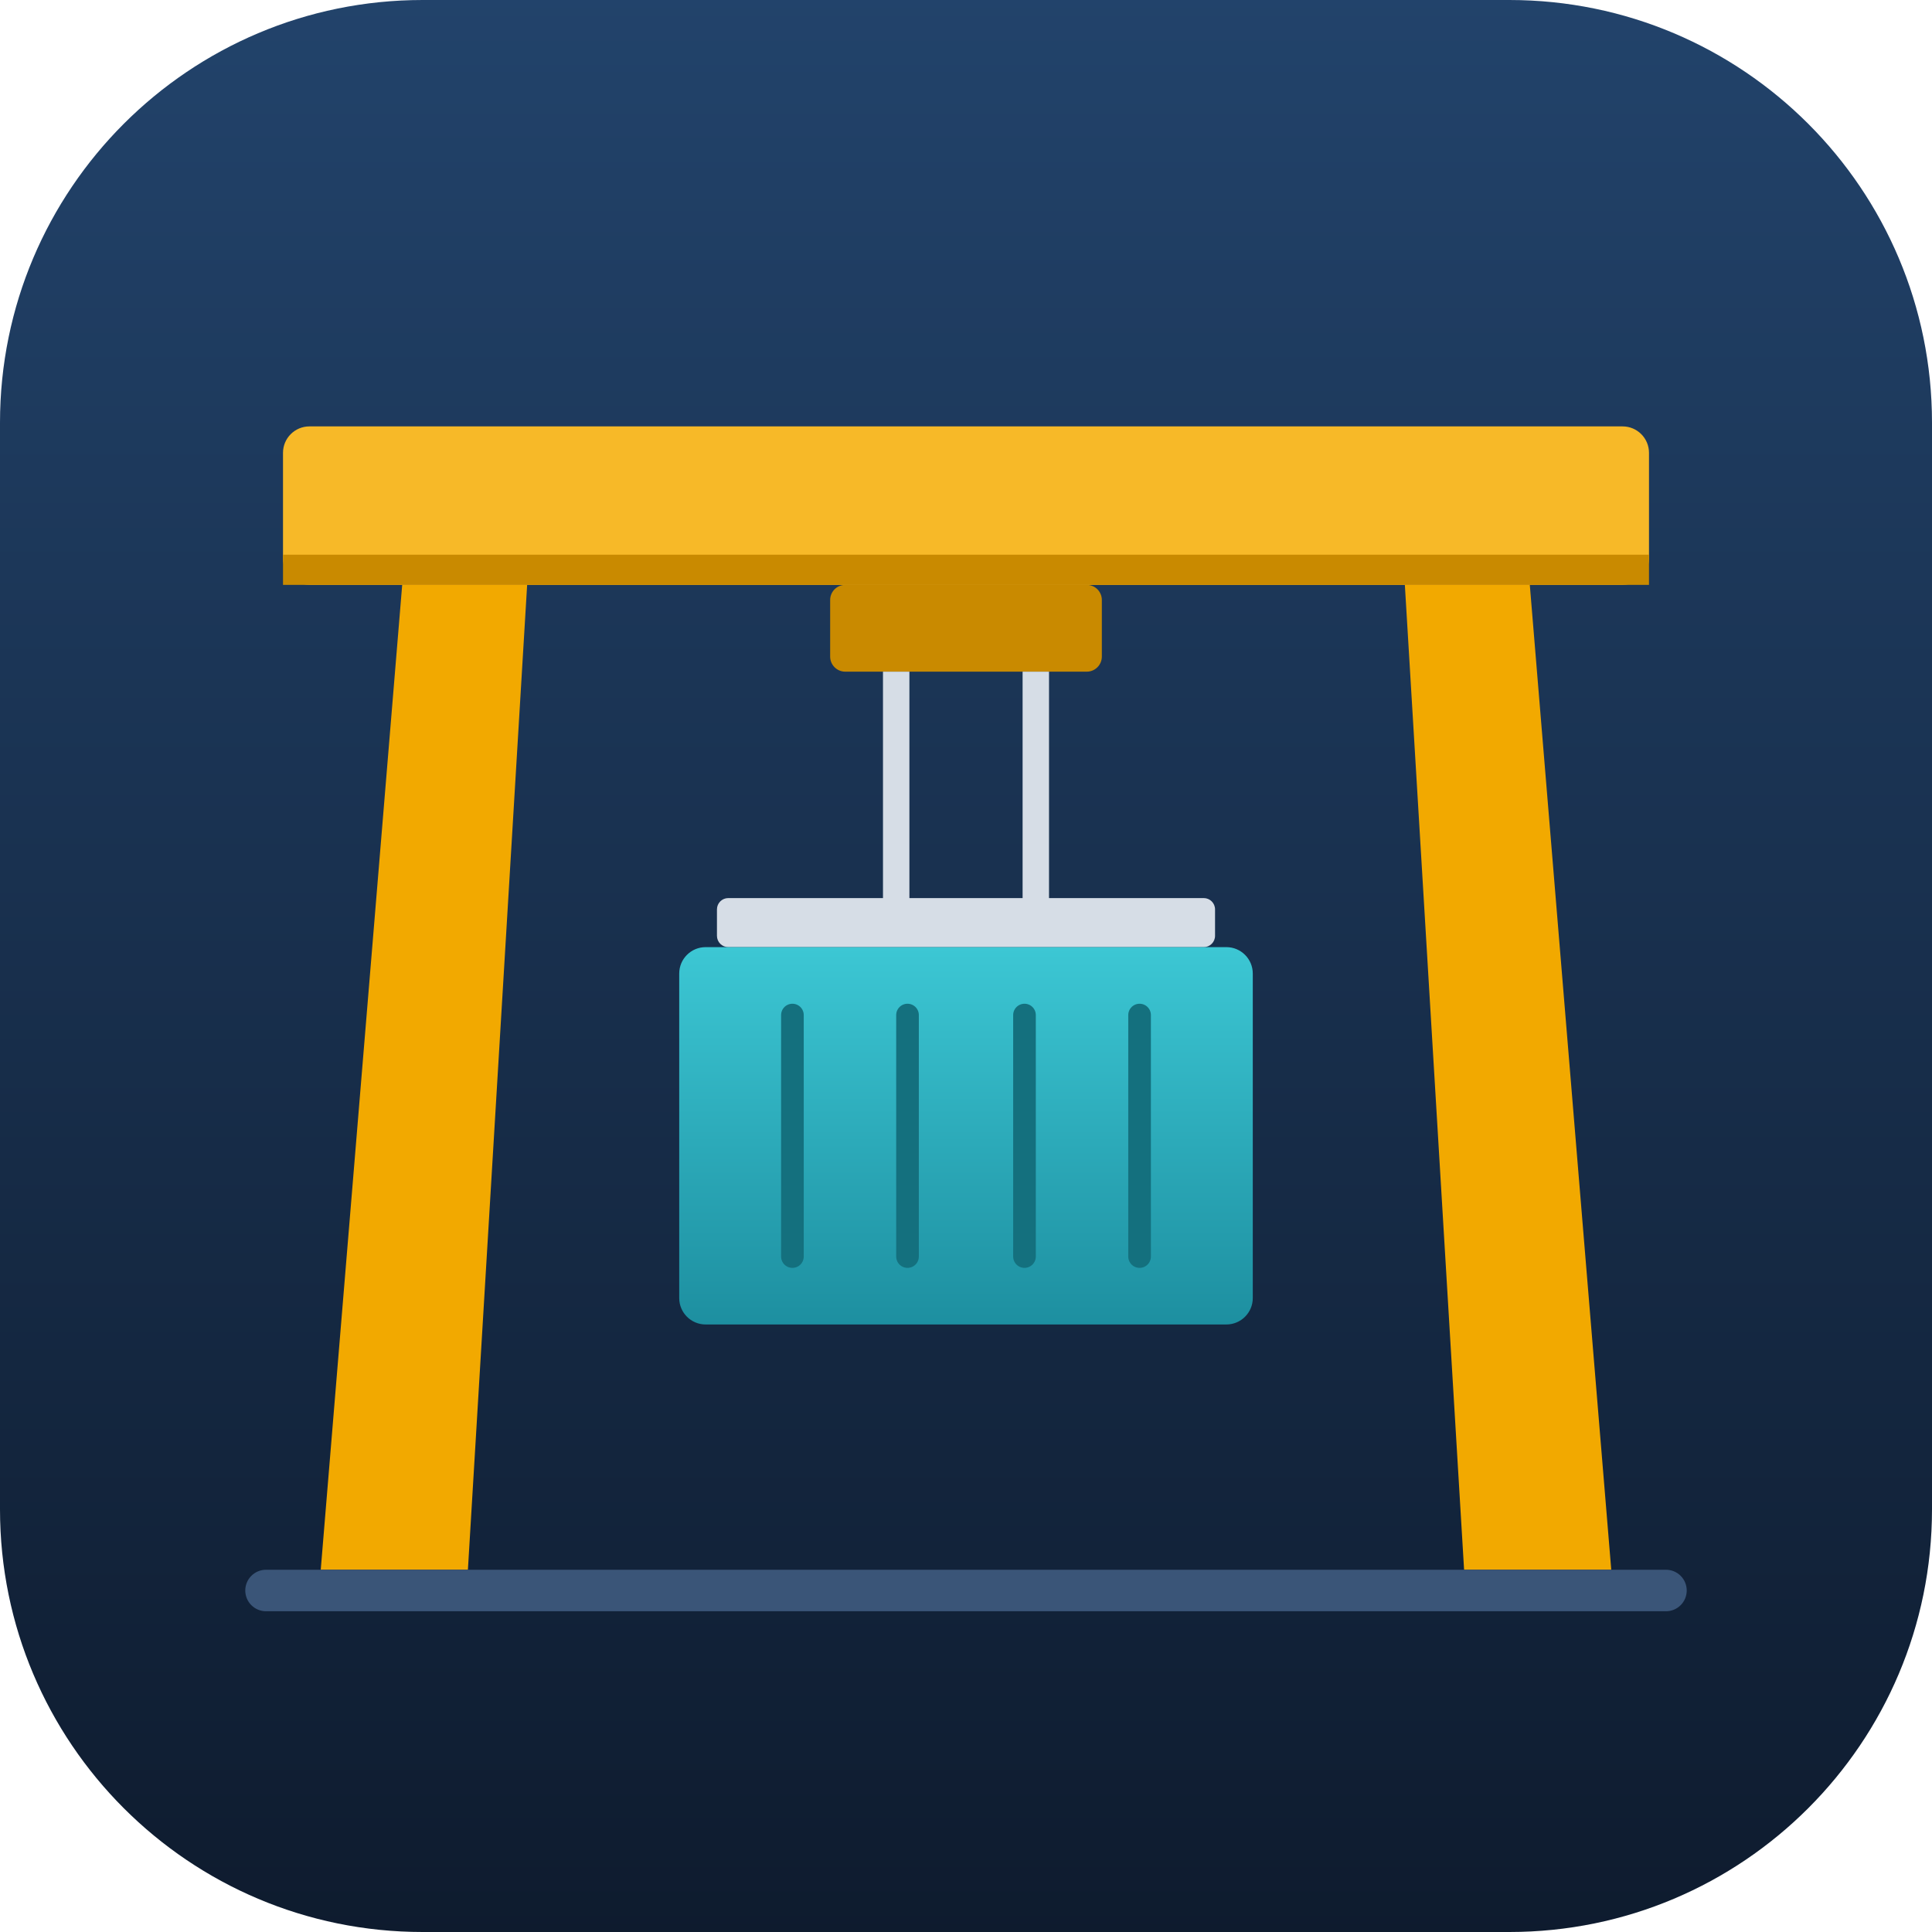
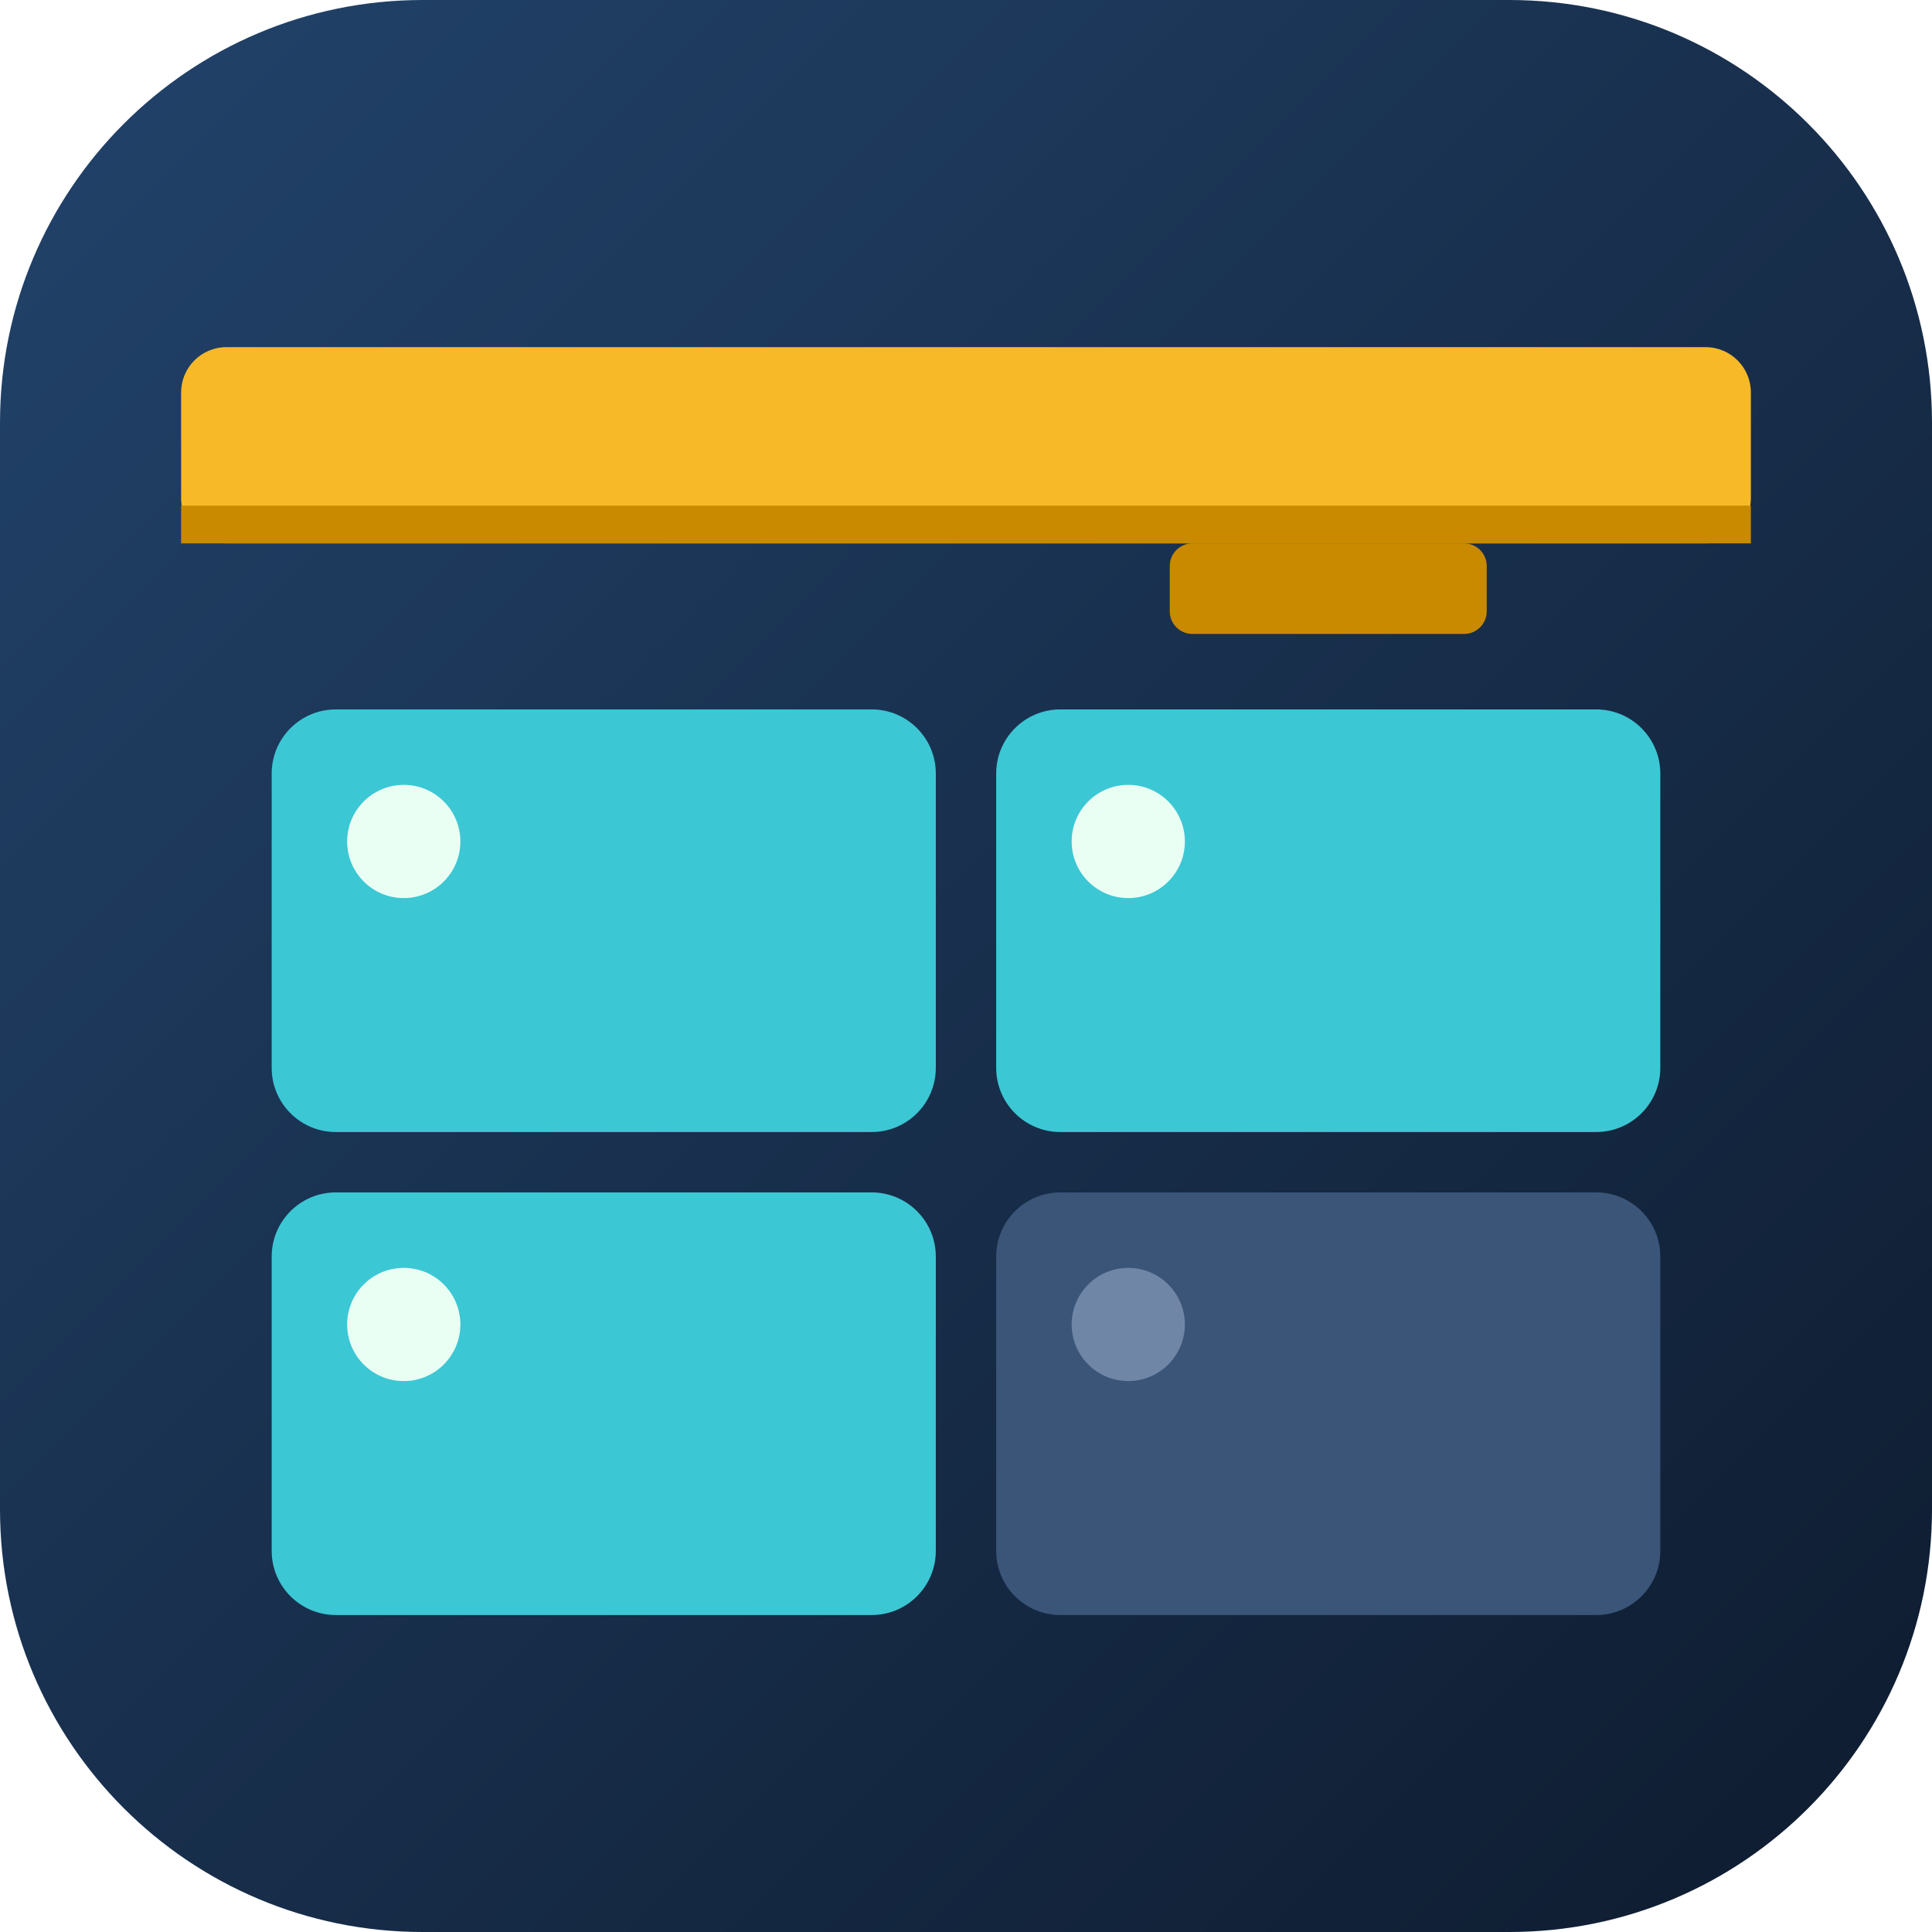
- <svg xmlns="http://www.w3.org/2000/svg" viewBox="0 0 1024 1024" width="1024" height="1024">
+ <svg xmlns="http://www.w3.org/2000/svg" width="512" height="512" viewBox="0 0 512 512">
  <defs>
-     <linearGradient id="bg" x1="0" y1="0" x2="0" y2="1">
+     <linearGradient id="bg" x1="0" y1="0" x2="512" y2="512" gradientUnits="userSpaceOnUse">
      <stop offset="0" stop-color="#22436b" />
      <stop offset="1" stop-color="#0e1b2e" />
    </linearGradient>
-     <linearGradient id="box" x1="0" y1="0" x2="0" y2="1">
-       <stop offset="0" stop-color="#3cc7d4" />
-       <stop offset="1" stop-color="#1d8fa0" />
-     </linearGradient>
  </defs>
-   <rect width="1024" height="1024" rx="224" fill="url(#bg)" />
-   <polygon points="214,300 280,300 248,832 170,832" fill="#f2a900" />
-   <polygon points="744,300 810,300 854,832 776,832" fill="#f2a900" />
-   <rect x="150" y="226" width="724" height="84" rx="14" fill="#f7b928" />
-   <rect x="150" y="294" width="724" height="16" fill="#c98a00" />
-   <rect x="440" y="310" width="144" height="46" rx="8" fill="#c98a00" />
-   <rect x="468" y="356" width="14" height="128" fill="#d6dde6" />
-   <rect x="542" y="356" width="14" height="128" fill="#d6dde6" />
-   <rect x="380" y="476" width="264" height="26" rx="6" fill="#d6dde6" />
-   <rect x="360" y="502" width="304" height="200" rx="14" fill="url(#box)" />
-   <g stroke="#14707e" stroke-width="12" stroke-linecap="round">
-     <line x1="420" y1="538" x2="420" y2="666" />
-     <line x1="481" y1="538" x2="481" y2="666" />
-     <line x1="543" y1="538" x2="543" y2="666" />
-     <line x1="604" y1="538" x2="604" y2="666" />
-   </g>
-   <rect x="130" y="832" width="764" height="22" rx="11" fill="#3a5578" />
+   <rect x="0" y="0" width="512" height="512" rx="112" fill="url(#bg)" />
+   <rect x="48" y="92" width="416" height="52" rx="12" fill="#f7b928" />
+   <rect x="48" y="134" width="416" height="10" fill="#c98a00" />
+   <rect x="310" y="144" width="84" height="24" rx="6" fill="#c98a00" />
+   <rect x="72" y="188" width="176" height="112" rx="17" fill="#3cc7d4" />
+   <circle cx="107" cy="223" r="15" fill="#eafff4" />
+   <rect x="264" y="188" width="176" height="112" rx="17" fill="#3cc7d4" />
+   <circle cx="299" cy="223" r="15" fill="#eafff4" />
+   <rect x="72" y="316" width="176" height="112" rx="17" fill="#3cc7d4" />
+   <circle cx="107" cy="351" r="15" fill="#eafff4" />
+   <rect x="264" y="316" width="176" height="112" rx="17" fill="#3a5578" />
+   <circle cx="299" cy="351" r="15" fill="#6f86a6" />
</svg>
